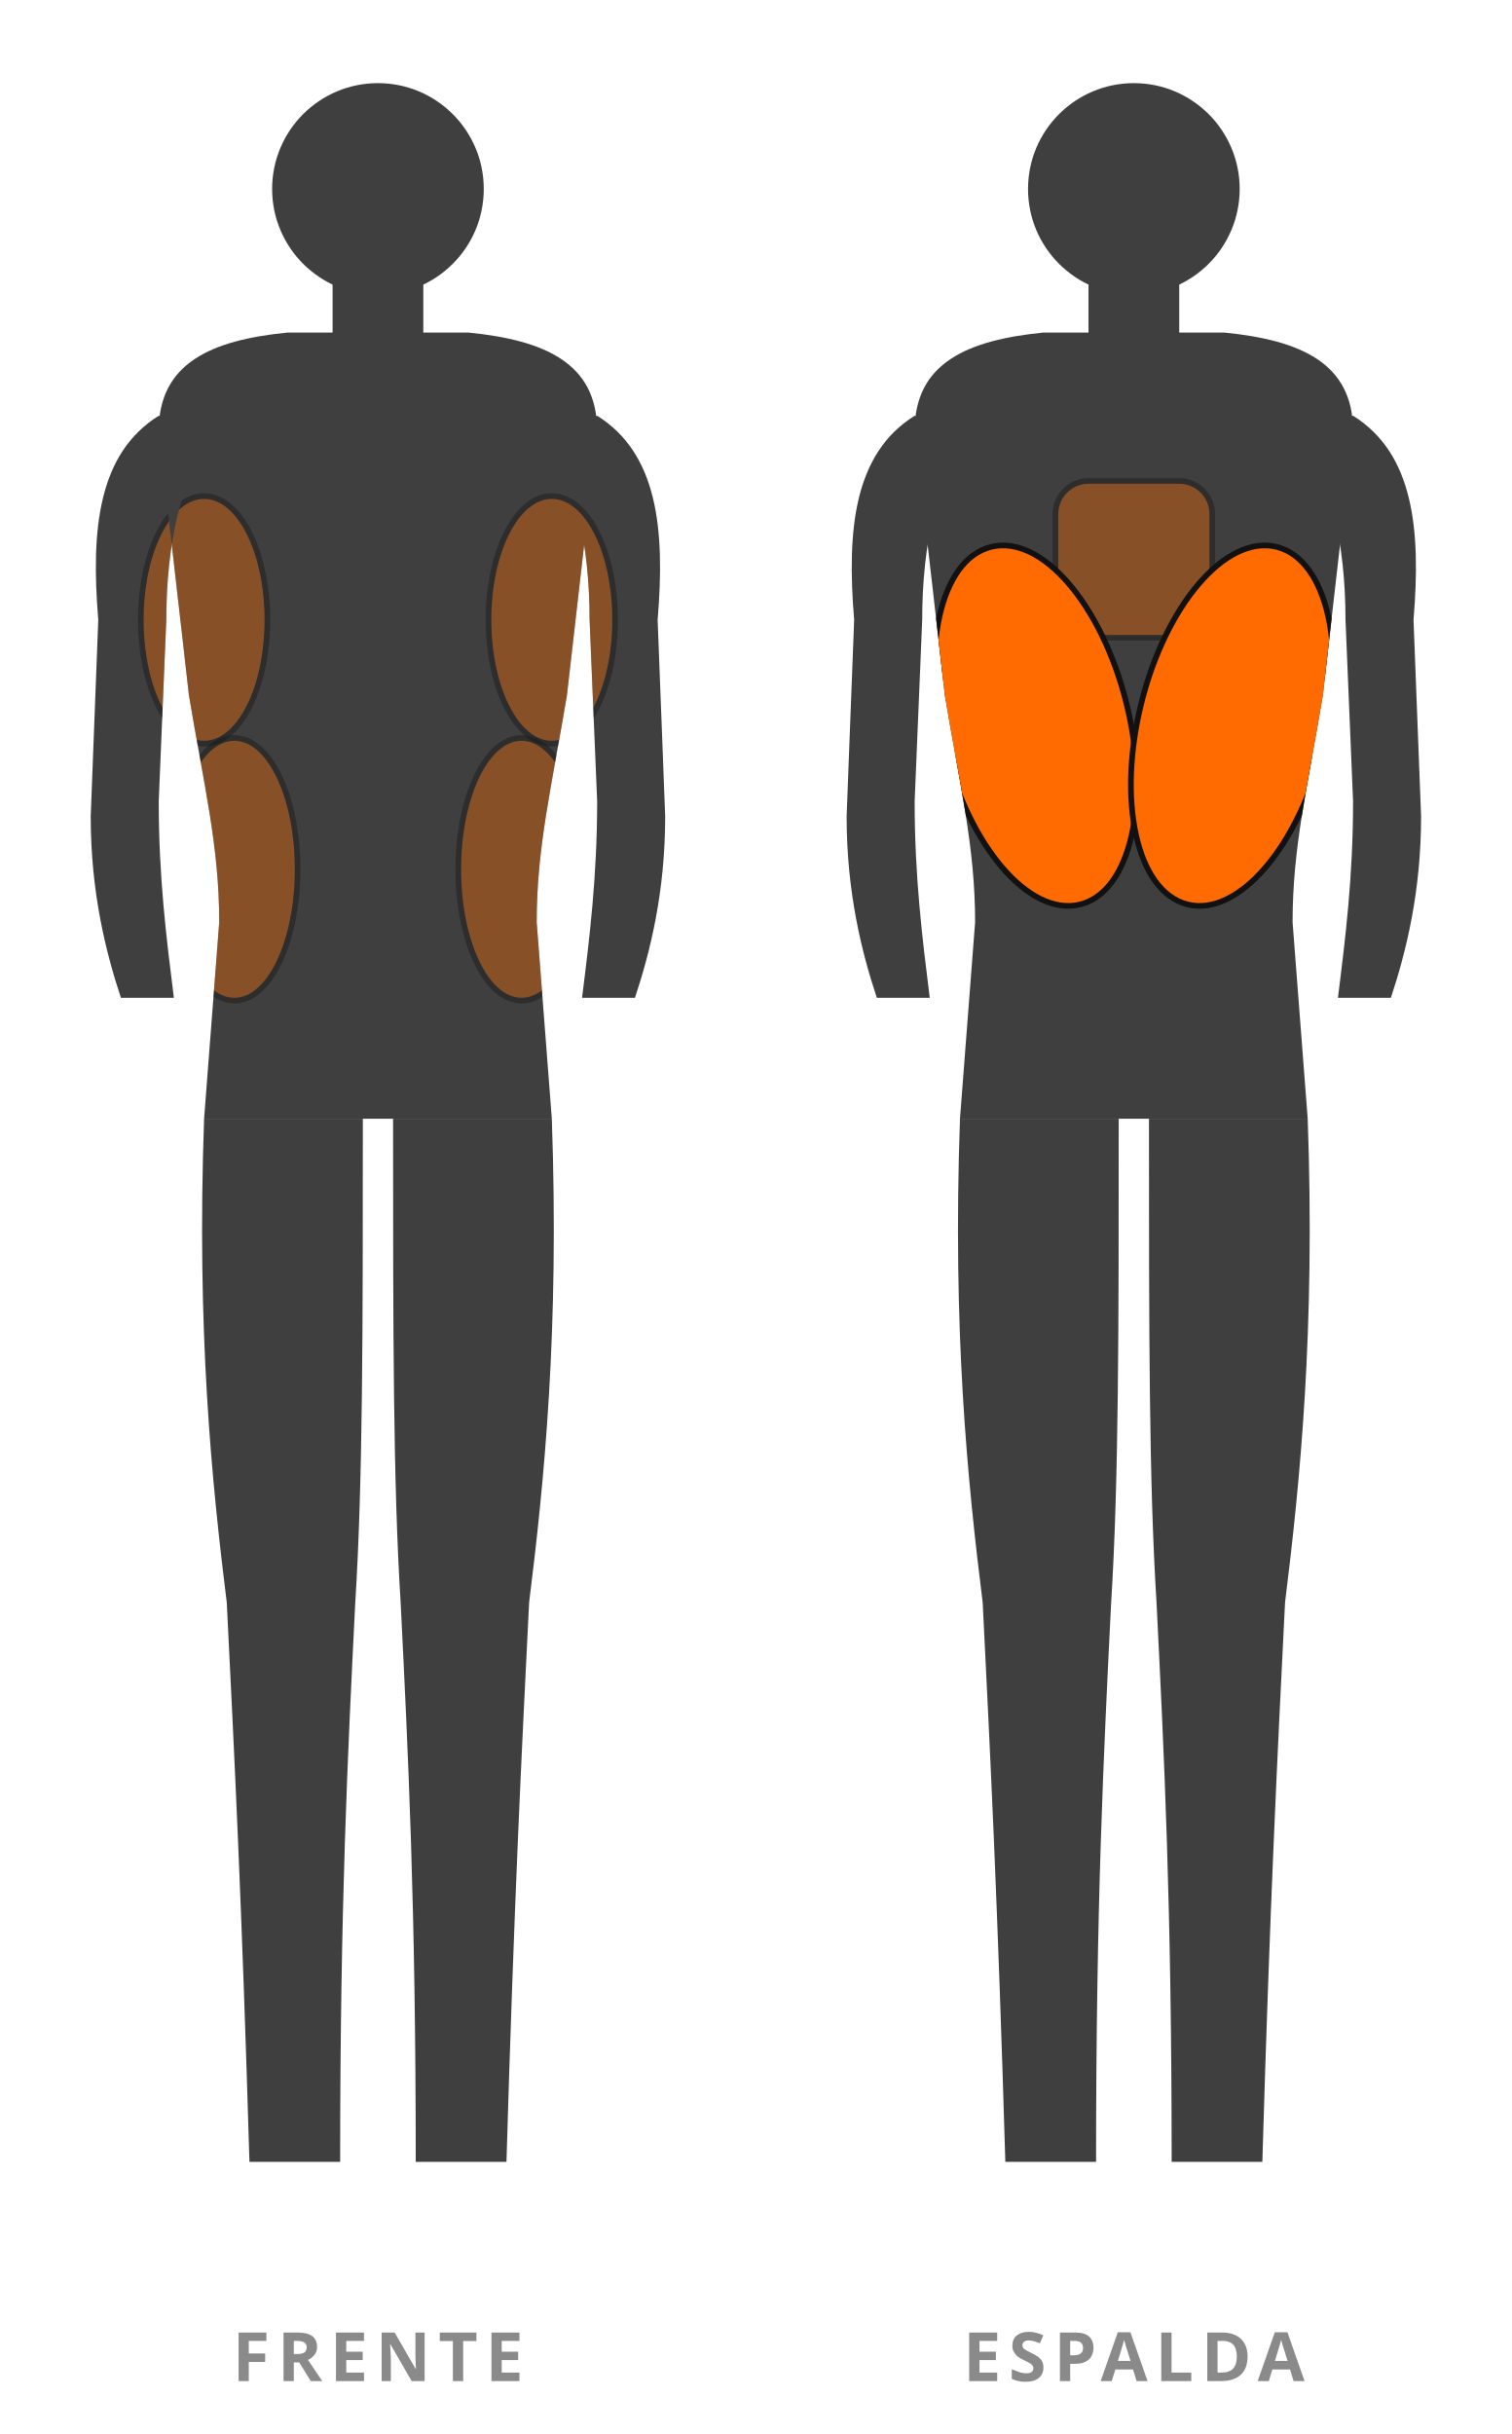
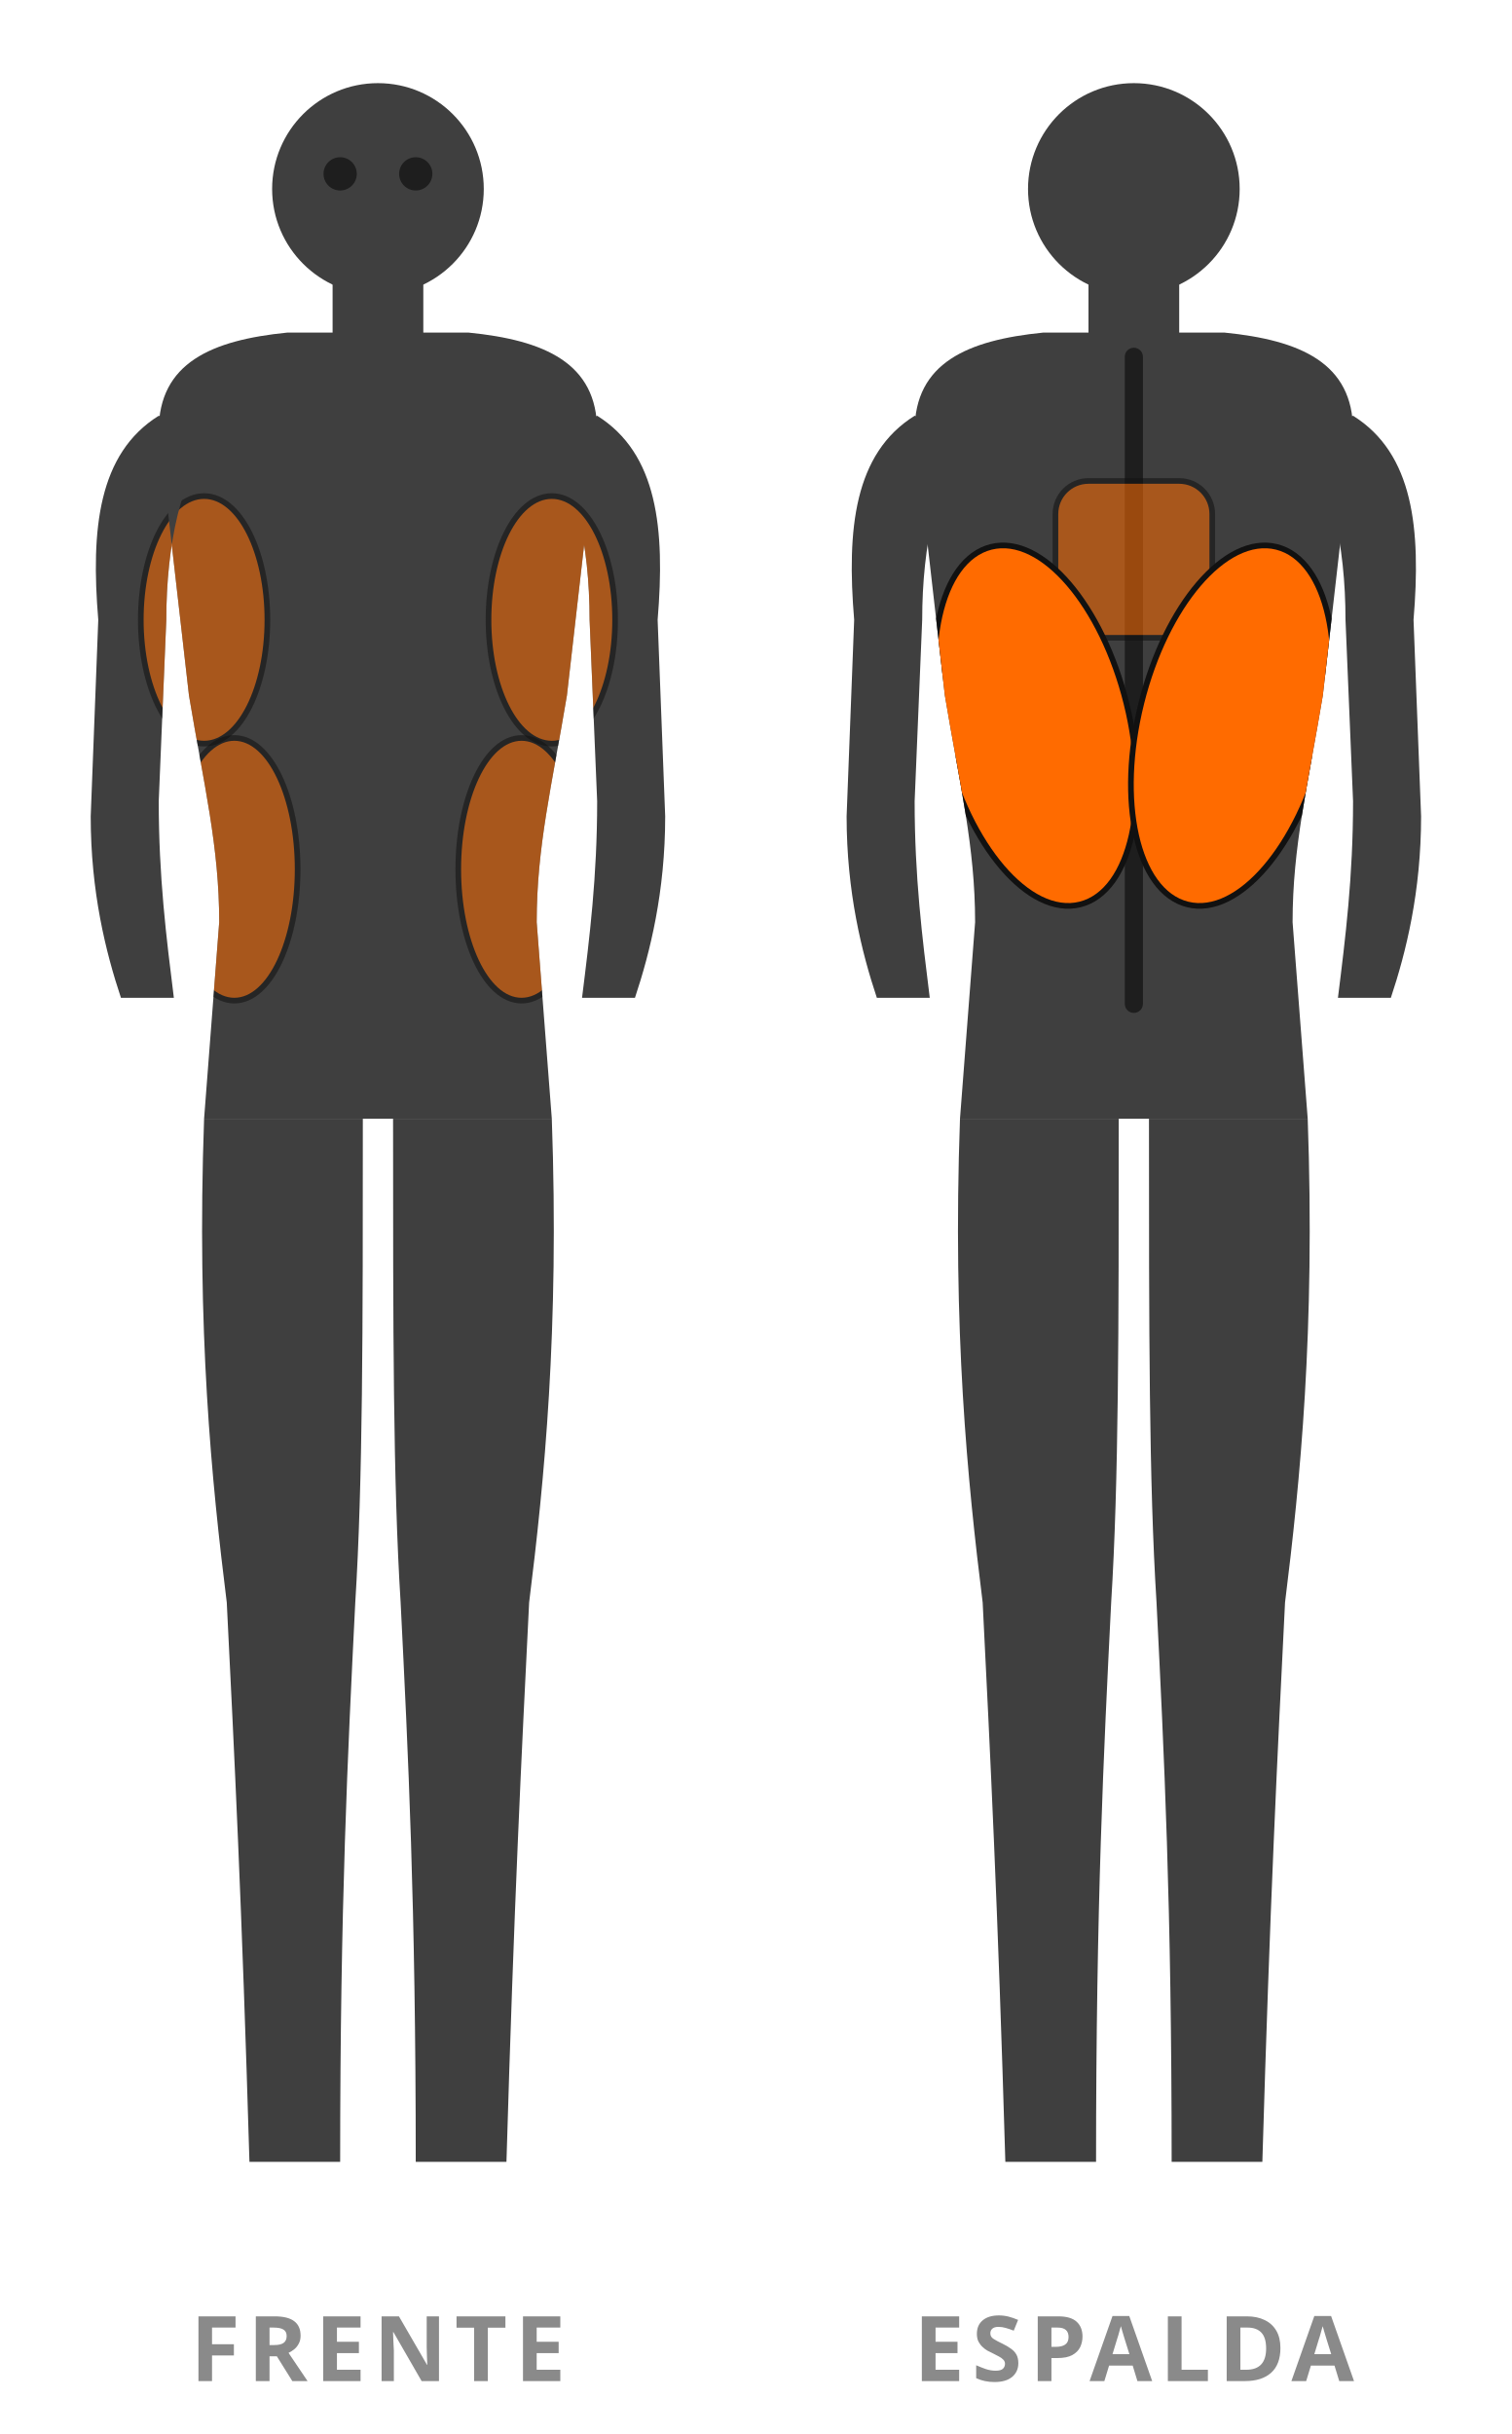
<svg xmlns="http://www.w3.org/2000/svg" viewBox="0 0 200 322" width="200" height="322" role="img" aria-label="Músculos que trabaja: Dominadas">
  <defs>
    <clipPath id="cuerpoF">
      <circle cx="50" cy="25" r="14" />
      <path d="M 44 36 h 12 v 12 h -12 Z" />
      <path d="M 21 57              C 21 48, 28 45, 38 44              L 62 44 C 72 45, 79 48, 79 57              L 75 92 C 73 104, 71 112, 71 122              L 73 148 L 27 148 L 29 122              C 29 112, 27 104, 25 92 Z" />
      <path d="M 21 55 C 13 60, 12 70, 13 82              L 12 108 C 12 118, 14 126, 16 132              L 23 132 C 22 124, 21 116, 21 106              L 22 82 C 22 72, 24 63, 28 58 Z" />
      <path d="M 79 55 C 87 60, 88 70, 87 82              L 88 108 C 88 118, 86 126, 84 132              L 77 132 C 78 124, 79 116, 79 106              L 78 82 C 78 72, 76 63, 72 58 Z" />
      <path d="M 27 148 C 26 176, 28 196, 30 212              C 31 232, 32 252, 33 286              L 45 286 C 45 252, 46 232, 47 212              C 48 196, 48 176, 48 148 Z" />
      <path d="M 73 148 C 74 176, 72 196, 70 212              C 69 232, 68 252, 67 286              L 55 286 C 55 252, 54 232, 53 212              C 52 196, 52 176, 52 148 Z" />
    </clipPath>
    <clipPath id="cuerpoD">
      <circle cx="150" cy="25" r="14" />
      <path d="M 144 36 h 12 v 12 h -12 Z" />
      <path d="M 121 57              C 121 48, 128 45, 138 44              L 162 44 C 172 45, 179 48, 179 57              L 175 92 C 173 104, 171 112, 171 122              L 173 148 L 127 148 L 129 122              C 129 112, 127 104, 125 92 Z" />
      <path d="M 121 55 C 113 60, 112 70, 113 82              L 112 108 C 112 118, 114 126, 116 132              L 123 132 C 122 124, 121 116, 121 106              L 122 82 C 122 72, 124 63, 128 58 Z" />
      <path d="M 179 55 C 187 60, 188 70, 187 82              L 188 108 C 188 118, 186 126, 184 132              L 177 132 C 178 124, 179 116, 179 106              L 178 82 C 178 72, 176 63, 172 58 Z" />
      <path d="M 127 148 C 126 176, 128 196, 130 212              C 131 232, 132 252, 133 286              L 145 286 C 145 252, 146 232, 147 212              C 148 196, 148 176, 148 148 Z" />
      <path d="M 173 148 C 174 176, 172 196, 170 212              C 169 232, 168 252, 167 286              L 155 286 C 155 252, 154 232, 153 212              C 152 196, 152 176, 152 148 Z" />
    </clipPath>
  </defs>
  <style>
    .base { fill: #3f3f3f; }
    /* El borde del color del fondo separa grupos contiguos. Sin él, lumbar +
       glúteo + isquios se fundían en un único bloque naranja de la cintura a
       la rodilla y no se distinguía qué trabajaba qué. */
+     /* La cara y la columna: lo justo para saber de qué lado se mira. Tienen
+        que verse a tamaño miniatura, así que no pueden ser un matiz del gris. */
+     .detalle { fill: #1e1e1e; }
    .prim, .sec { stroke: #111; stroke-width: 1.5; paint-order: stroke; }
    .prim { fill: #ff6b00; }
-     .sec  { fill: #ff6b00; opacity: .38; }
-     .et   { fill: #8a8a8a; font: 600 9px system-ui, sans-serif; text-anchor: middle; letter-spacing: 1px; }
+     /* .38 quedaba marrón apagado sobre el gris del cuerpo y se confundía con
+        él: a este tamaño "también trabaja esto" tiene que verse. */
+     .sec  { fill: #ff6b00; opacity: .55; }
+     .et   { fill: #8a8a8a; font: 700 12px system-ui, sans-serif; text-anchor: middle; letter-spacing: 1px; }
+     /* El lado que no trabaja nada, y su etiqueta, en segundo plano. */
+     .apagado { opacity: .28; }
    @media (prefers-color-scheme: light) {
      .base { fill: #d6d1c6; }
+       .detalle { fill: #a49d8e; }
      .et   { fill: #7a7060; }
      .prim, .sec { stroke: #f7f5f0; }
    }
  </style>
  <g class="base">
    <circle cx="50" cy="25" r="14" />
    <path d="M 44 36 h 12 v 12 h -12 Z" />
    <path d="M 21 57              C 21 48, 28 45, 38 44              L 62 44 C 72 45, 79 48, 79 57              L 75 92 C 73 104, 71 112, 71 122              L 73 148 L 27 148 L 29 122              C 29 112, 27 104, 25 92 Z" />
    <path d="M 21 55 C 13 60, 12 70, 13 82              L 12 108 C 12 118, 14 126, 16 132              L 23 132 C 22 124, 21 116, 21 106              L 22 82 C 22 72, 24 63, 28 58 Z" />
    <path d="M 79 55 C 87 60, 88 70, 87 82              L 88 108 C 88 118, 86 126, 84 132              L 77 132 C 78 124, 79 116, 79 106              L 78 82 C 78 72, 76 63, 72 58 Z" />
    <path d="M 27 148 C 26 176, 28 196, 30 212              C 31 232, 32 252, 33 286              L 45 286 C 45 252, 46 232, 47 212              C 48 196, 48 176, 48 148 Z" />
    <path d="M 73 148 C 74 176, 72 196, 70 212              C 69 232, 68 252, 67 286              L 55 286 C 55 252, 54 232, 53 212              C 52 196, 52 176, 52 148 Z" />
+   </g>
+   <g class="detalle">
+     <circle cx="45" cy="23" r="2.2" />
+     <circle cx="55" cy="23" r="2.2" />
+   </g>
+   <g class="base">
    <circle cx="150" cy="25" r="14" />
    <path d="M 144 36 h 12 v 12 h -12 Z" />
    <path d="M 121 57              C 121 48, 128 45, 138 44              L 162 44 C 172 45, 179 48, 179 57              L 175 92 C 173 104, 171 112, 171 122              L 173 148 L 127 148 L 129 122              C 129 112, 127 104, 125 92 Z" />
    <path d="M 121 55 C 113 60, 112 70, 113 82              L 112 108 C 112 118, 114 126, 116 132              L 123 132 C 122 124, 121 116, 121 106              L 122 82 C 122 72, 124 63, 128 58 Z" />
    <path d="M 179 55 C 187 60, 188 70, 187 82              L 188 108 C 188 118, 186 126, 184 132              L 177 132 C 178 124, 179 116, 179 106              L 178 82 C 178 72, 176 63, 172 58 Z" />
    <path d="M 127 148 C 126 176, 128 196, 130 212              C 131 232, 132 252, 133 286              L 145 286 C 145 252, 146 232, 147 212              C 148 196, 148 176, 148 148 Z" />
    <path d="M 173 148 C 174 176, 172 196, 170 212              C 169 232, 168 252, 167 286              L 155 286 C 155 252, 154 232, 153 212              C 152 196, 152 176, 152 148 Z" />
+   </g>
+   <g class="detalle">
+     <rect x="148.8" y="46" width="2.4" height="88" rx="1.2" />
  </g>
  <g class="sec" clip-path="url(#cuerpoF)">
    <ellipse cx="27" cy="82" rx="8" ry="16" />
    <ellipse cx="73" cy="82" rx="8" ry="16" />
  </g>
  <g class="sec" clip-path="url(#cuerpoD)">
    <g transform="translate(100,0)">
      <rect x="40" y="64" width="20" height="20" rx="4" />
    </g>
  </g>
  <g class="sec" clip-path="url(#cuerpoF)">
    <ellipse cx="31" cy="115" rx="8" ry="17" />
    <ellipse cx="69" cy="115" rx="8" ry="17" />
  </g>
  <g class="prim" clip-path="url(#cuerpoD)">
    <g transform="translate(100,0)">
      <ellipse cx="37" cy="96" rx="12" ry="24" transform="rotate(-14 37 96)" />
      <ellipse cx="63" cy="96" rx="12" ry="24" transform="rotate(14 63 96)" />
    </g>
  </g>
  <text class="et" x="50" y="315">FRENTE</text>
  <text class="et" x="150" y="315">ESPALDA</text>
</svg>
